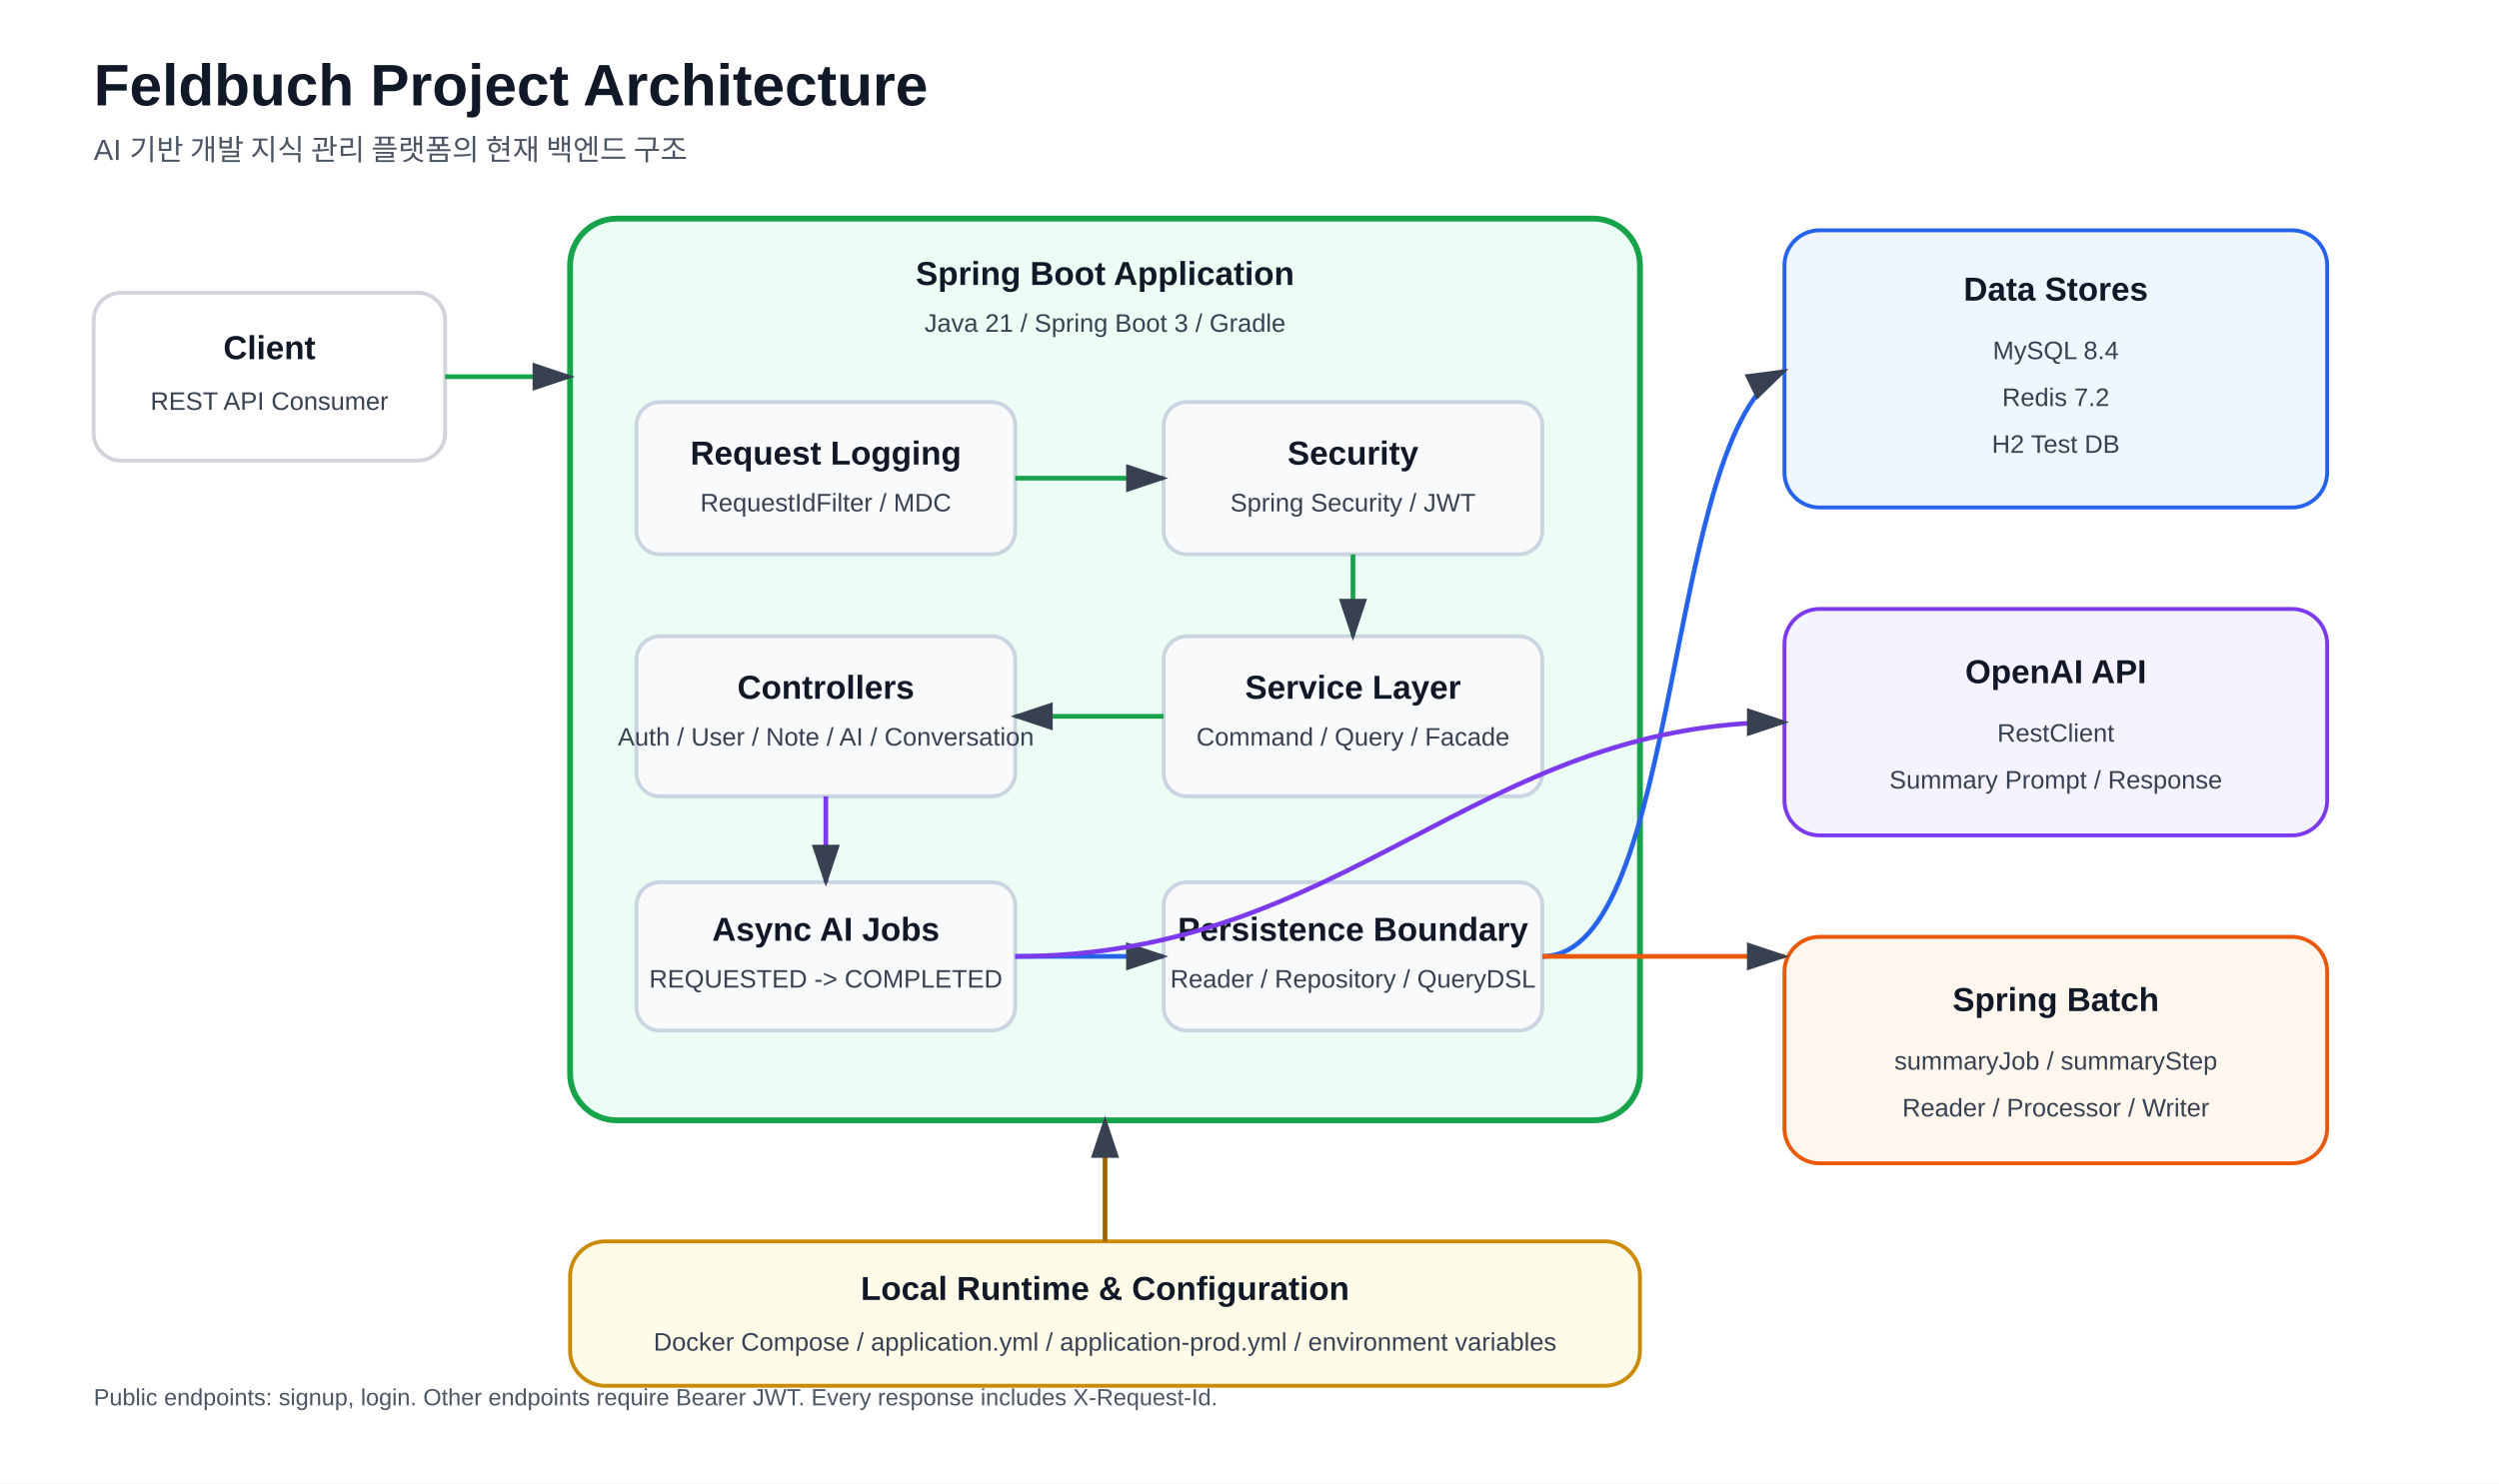
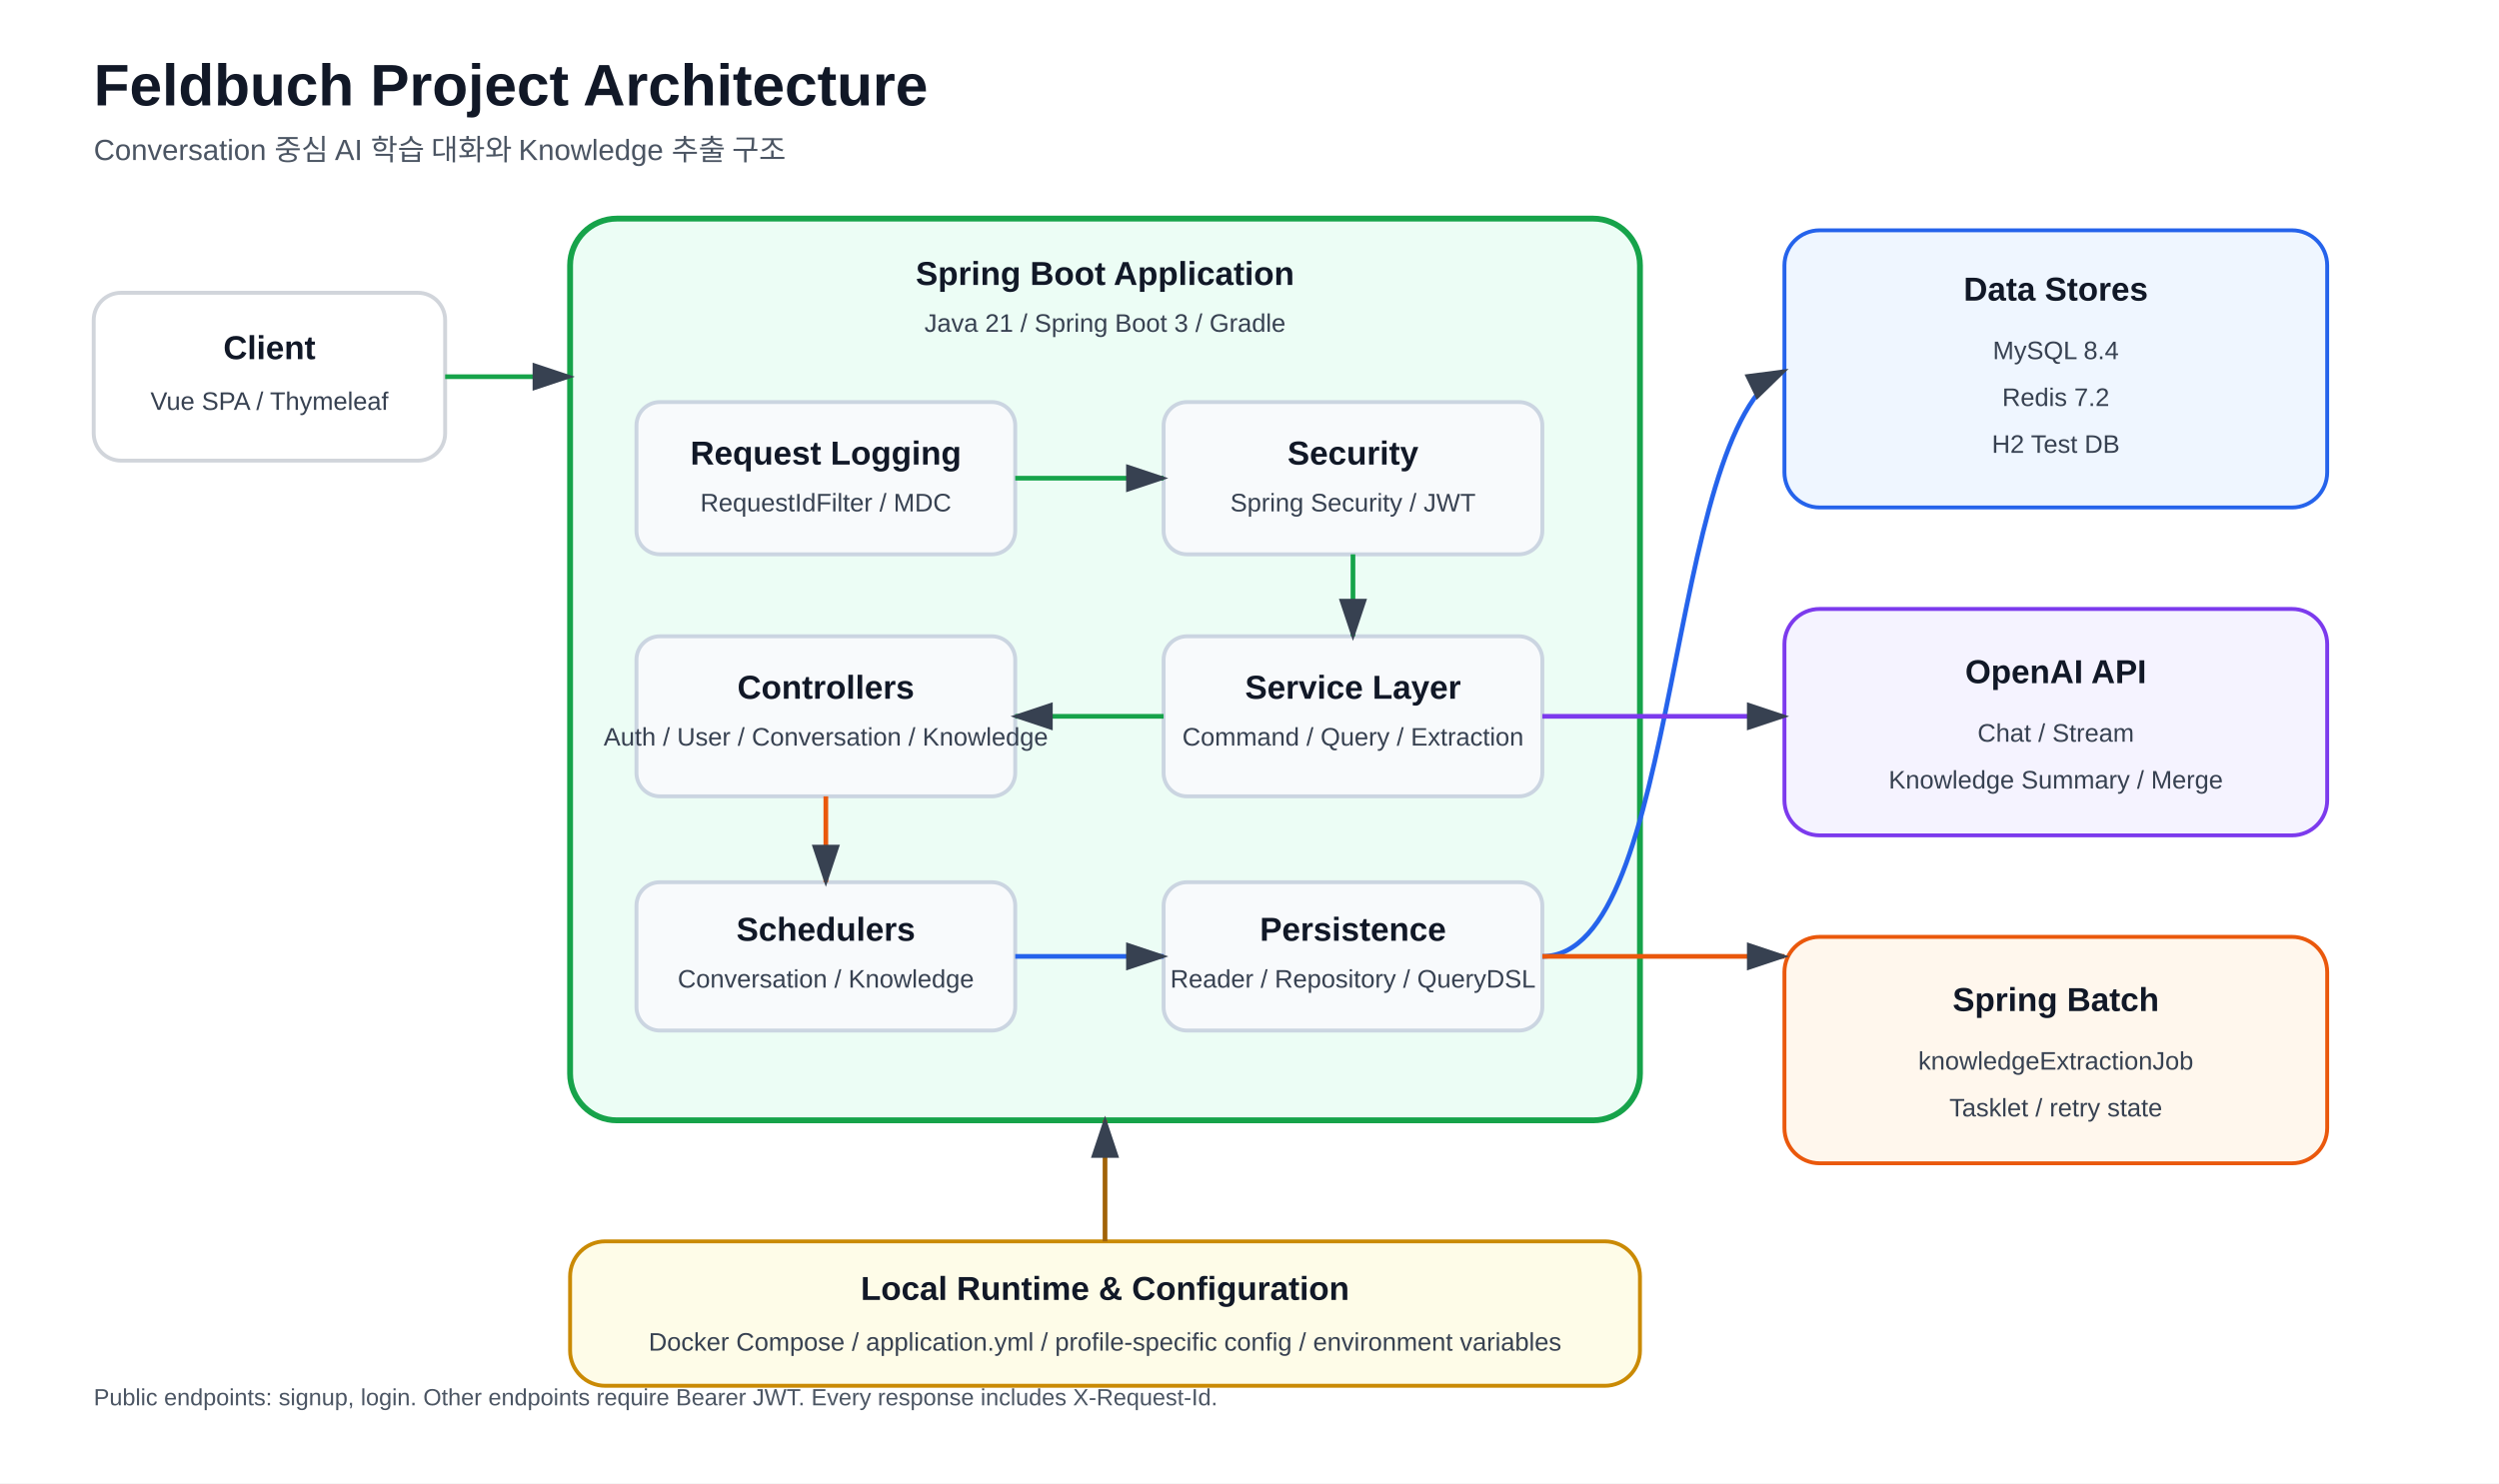
<svg xmlns="http://www.w3.org/2000/svg" viewBox="0 0 1280 760" role="img" aria-labelledby="title desc">
  <defs>
    <style>
      .title { font: 700 30px Arial, Helvetica, sans-serif; fill: #111827; }
      .subtitle { font: 500 15px Arial, Helvetica, sans-serif; fill: #4b5563; }
      .label { font: 700 17px Arial, Helvetica, sans-serif; fill: #111827; }
      .small { font: 500 13px Arial, Helvetica, sans-serif; fill: #374151; }
      .tiny { font: 500 12px Arial, Helvetica, sans-serif; fill: #4b5563; }
      .box { fill: #ffffff; stroke: #d1d5db; stroke-width: 2; }
      .app { fill: #ecfdf5; stroke: #16a34a; stroke-width: 3; }
      .module { fill: #f8fafc; stroke: #cbd5e1; stroke-width: 2; }
      .data { fill: #eff6ff; stroke: #2563eb; stroke-width: 2; }
      .ai { fill: #f5f3ff; stroke: #7c3aed; stroke-width: 2; }
      .batch { fill: #fff7ed; stroke: #ea580c; stroke-width: 2; }
      .runtime { fill: #fefce8; stroke: #ca8a04; stroke-width: 2; }
      .arrow { stroke: #374151; stroke-width: 2.4; fill: none; marker-end: url(#arrow); }
      .green { stroke: #16a34a; }
      .blue { stroke: #2563eb; }
      .purple { stroke: #7c3aed; }
      .orange { stroke: #ea580c; }
      .yellow { stroke: #a16207; }
    </style>
    <marker id="arrow" markerWidth="10" markerHeight="10" refX="8" refY="3" orient="auto" markerUnits="strokeWidth">
      <path d="M0,0 L0,6 L9,3 z" fill="#374151" />
    </marker>
  </defs>
  <rect width="1280" height="760" fill="#ffffff" />
  <text x="48" y="54" class="title">Feldbuch Project Architecture</text>
-   <text x="48" y="82" class="subtitle">AI 기반 개발 지식 관리 플랫폼의 현재 백엔드 구조</text>
+   <text x="48" y="82" class="subtitle">Conversation 중심 AI 학습 대화와 Knowledge 추출 구조</text>
  <rect x="48" y="150" width="180" height="86" rx="14" class="box" />
  <text x="138" y="184" text-anchor="middle" class="label">Client</text>
-   <text x="138" y="210" text-anchor="middle" class="small">REST API Consumer</text>
+   <text x="138" y="210" text-anchor="middle" class="small">Vue SPA / Thymeleaf</text>
  <rect x="292" y="112" width="548" height="462" rx="24" class="app" />
  <text x="566" y="146" text-anchor="middle" class="label">Spring Boot Application</text>
  <text x="566" y="170" text-anchor="middle" class="small">Java 21 / Spring Boot 3 / Gradle</text>
  <rect x="326" y="206" width="194" height="78" rx="12" class="module" />
  <text x="423" y="238" text-anchor="middle" class="label">Request Logging</text>
  <text x="423" y="262" text-anchor="middle" class="small">RequestIdFilter / MDC</text>
  <rect x="596" y="206" width="194" height="78" rx="12" class="module" />
  <text x="693" y="238" text-anchor="middle" class="label">Security</text>
  <text x="693" y="262" text-anchor="middle" class="small">Spring Security / JWT</text>
  <rect x="326" y="326" width="194" height="82" rx="12" class="module" />
  <text x="423" y="358" text-anchor="middle" class="label">Controllers</text>
-   <text x="423" y="382" text-anchor="middle" class="small">Auth / User / Note / AI / Conversation</text>
+   <text x="423" y="382" text-anchor="middle" class="small">Auth / User / Conversation / Knowledge</text>
  <rect x="596" y="326" width="194" height="82" rx="12" class="module" />
  <text x="693" y="358" text-anchor="middle" class="label">Service Layer</text>
-   <text x="693" y="382" text-anchor="middle" class="small">Command / Query / Facade</text>
+   <text x="693" y="382" text-anchor="middle" class="small">Command / Query / Extraction</text>
  <rect x="326" y="452" width="194" height="76" rx="12" class="module" />
-   <text x="423" y="482" text-anchor="middle" class="label">Async AI Jobs</text>
-   <text x="423" y="506" text-anchor="middle" class="small">REQUESTED -&gt; COMPLETED</text>
+   <text x="423" y="482" text-anchor="middle" class="label">Schedulers</text>
+   <text x="423" y="506" text-anchor="middle" class="small">Conversation / Knowledge</text>
  <rect x="596" y="452" width="194" height="76" rx="12" class="module" />
-   <text x="693" y="482" text-anchor="middle" class="label">Persistence Boundary</text>
+   <text x="693" y="482" text-anchor="middle" class="label">Persistence</text>
  <text x="693" y="506" text-anchor="middle" class="small">Reader / Repository / QueryDSL</text>
  <path d="M228 193h64" class="arrow green" />
  <path d="M520 245h76" class="arrow green" />
  <path d="M693 284v42" class="arrow green" />
  <path d="M596 367h-76" class="arrow green" />
-   <path d="M423 408v44" class="arrow purple" />
+   <path d="M423 408v44" class="arrow orange" />
  <path d="M520 490h76" class="arrow blue" />
  <rect x="914" y="118" width="278" height="142" rx="18" class="data" />
  <text x="1053" y="154" text-anchor="middle" class="label">Data Stores</text>
  <text x="1053" y="184" text-anchor="middle" class="small">MySQL 8.4</text>
  <text x="1053" y="208" text-anchor="middle" class="small">Redis 7.2</text>
  <text x="1053" y="232" text-anchor="middle" class="small">H2 Test DB</text>
  <rect x="914" y="312" width="278" height="116" rx="18" class="ai" />
  <text x="1053" y="350" text-anchor="middle" class="label">OpenAI API</text>
-   <text x="1053" y="380" text-anchor="middle" class="small">RestClient</text>
-   <text x="1053" y="404" text-anchor="middle" class="small">Summary Prompt / Response</text>
+   <text x="1053" y="380" text-anchor="middle" class="small">Chat / Stream</text>
+   <text x="1053" y="404" text-anchor="middle" class="small">Knowledge Summary / Merge</text>
  <rect x="914" y="480" width="278" height="116" rx="18" class="batch" />
  <text x="1053" y="518" text-anchor="middle" class="label">Spring Batch</text>
-   <text x="1053" y="548" text-anchor="middle" class="small">summaryJob / summaryStep</text>
-   <text x="1053" y="572" text-anchor="middle" class="small">Reader / Processor / Writer</text>
+   <text x="1053" y="548" text-anchor="middle" class="small">knowledgeExtractionJob</text>
+   <text x="1053" y="572" text-anchor="middle" class="small">Tasklet / retry state</text>
  <path d="M790 490c72 0 62-270 124-300" class="arrow blue" />
-   <path d="M520 490c170 0 236-120 394-120" class="arrow purple" />
+   <path d="M790 367h124" class="arrow purple" />
  <path d="M790 490h124" class="arrow orange" />
  <rect x="292" y="636" width="548" height="74" rx="18" class="runtime" />
  <text x="566" y="666" text-anchor="middle" class="label">Local Runtime &amp; Configuration</text>
-   <text x="566" y="692" text-anchor="middle" class="small">Docker Compose / application.yml / application-prod.yml / environment variables</text>
+   <text x="566" y="692" text-anchor="middle" class="small">Docker Compose / application.yml / profile-specific config / environment variables</text>
  <path d="M566 636v-62" class="arrow yellow" />
  <text x="48" y="720" class="tiny">Public endpoints: signup, login. Other endpoints require Bearer JWT. Every response includes X-Request-Id.</text>
</svg>
